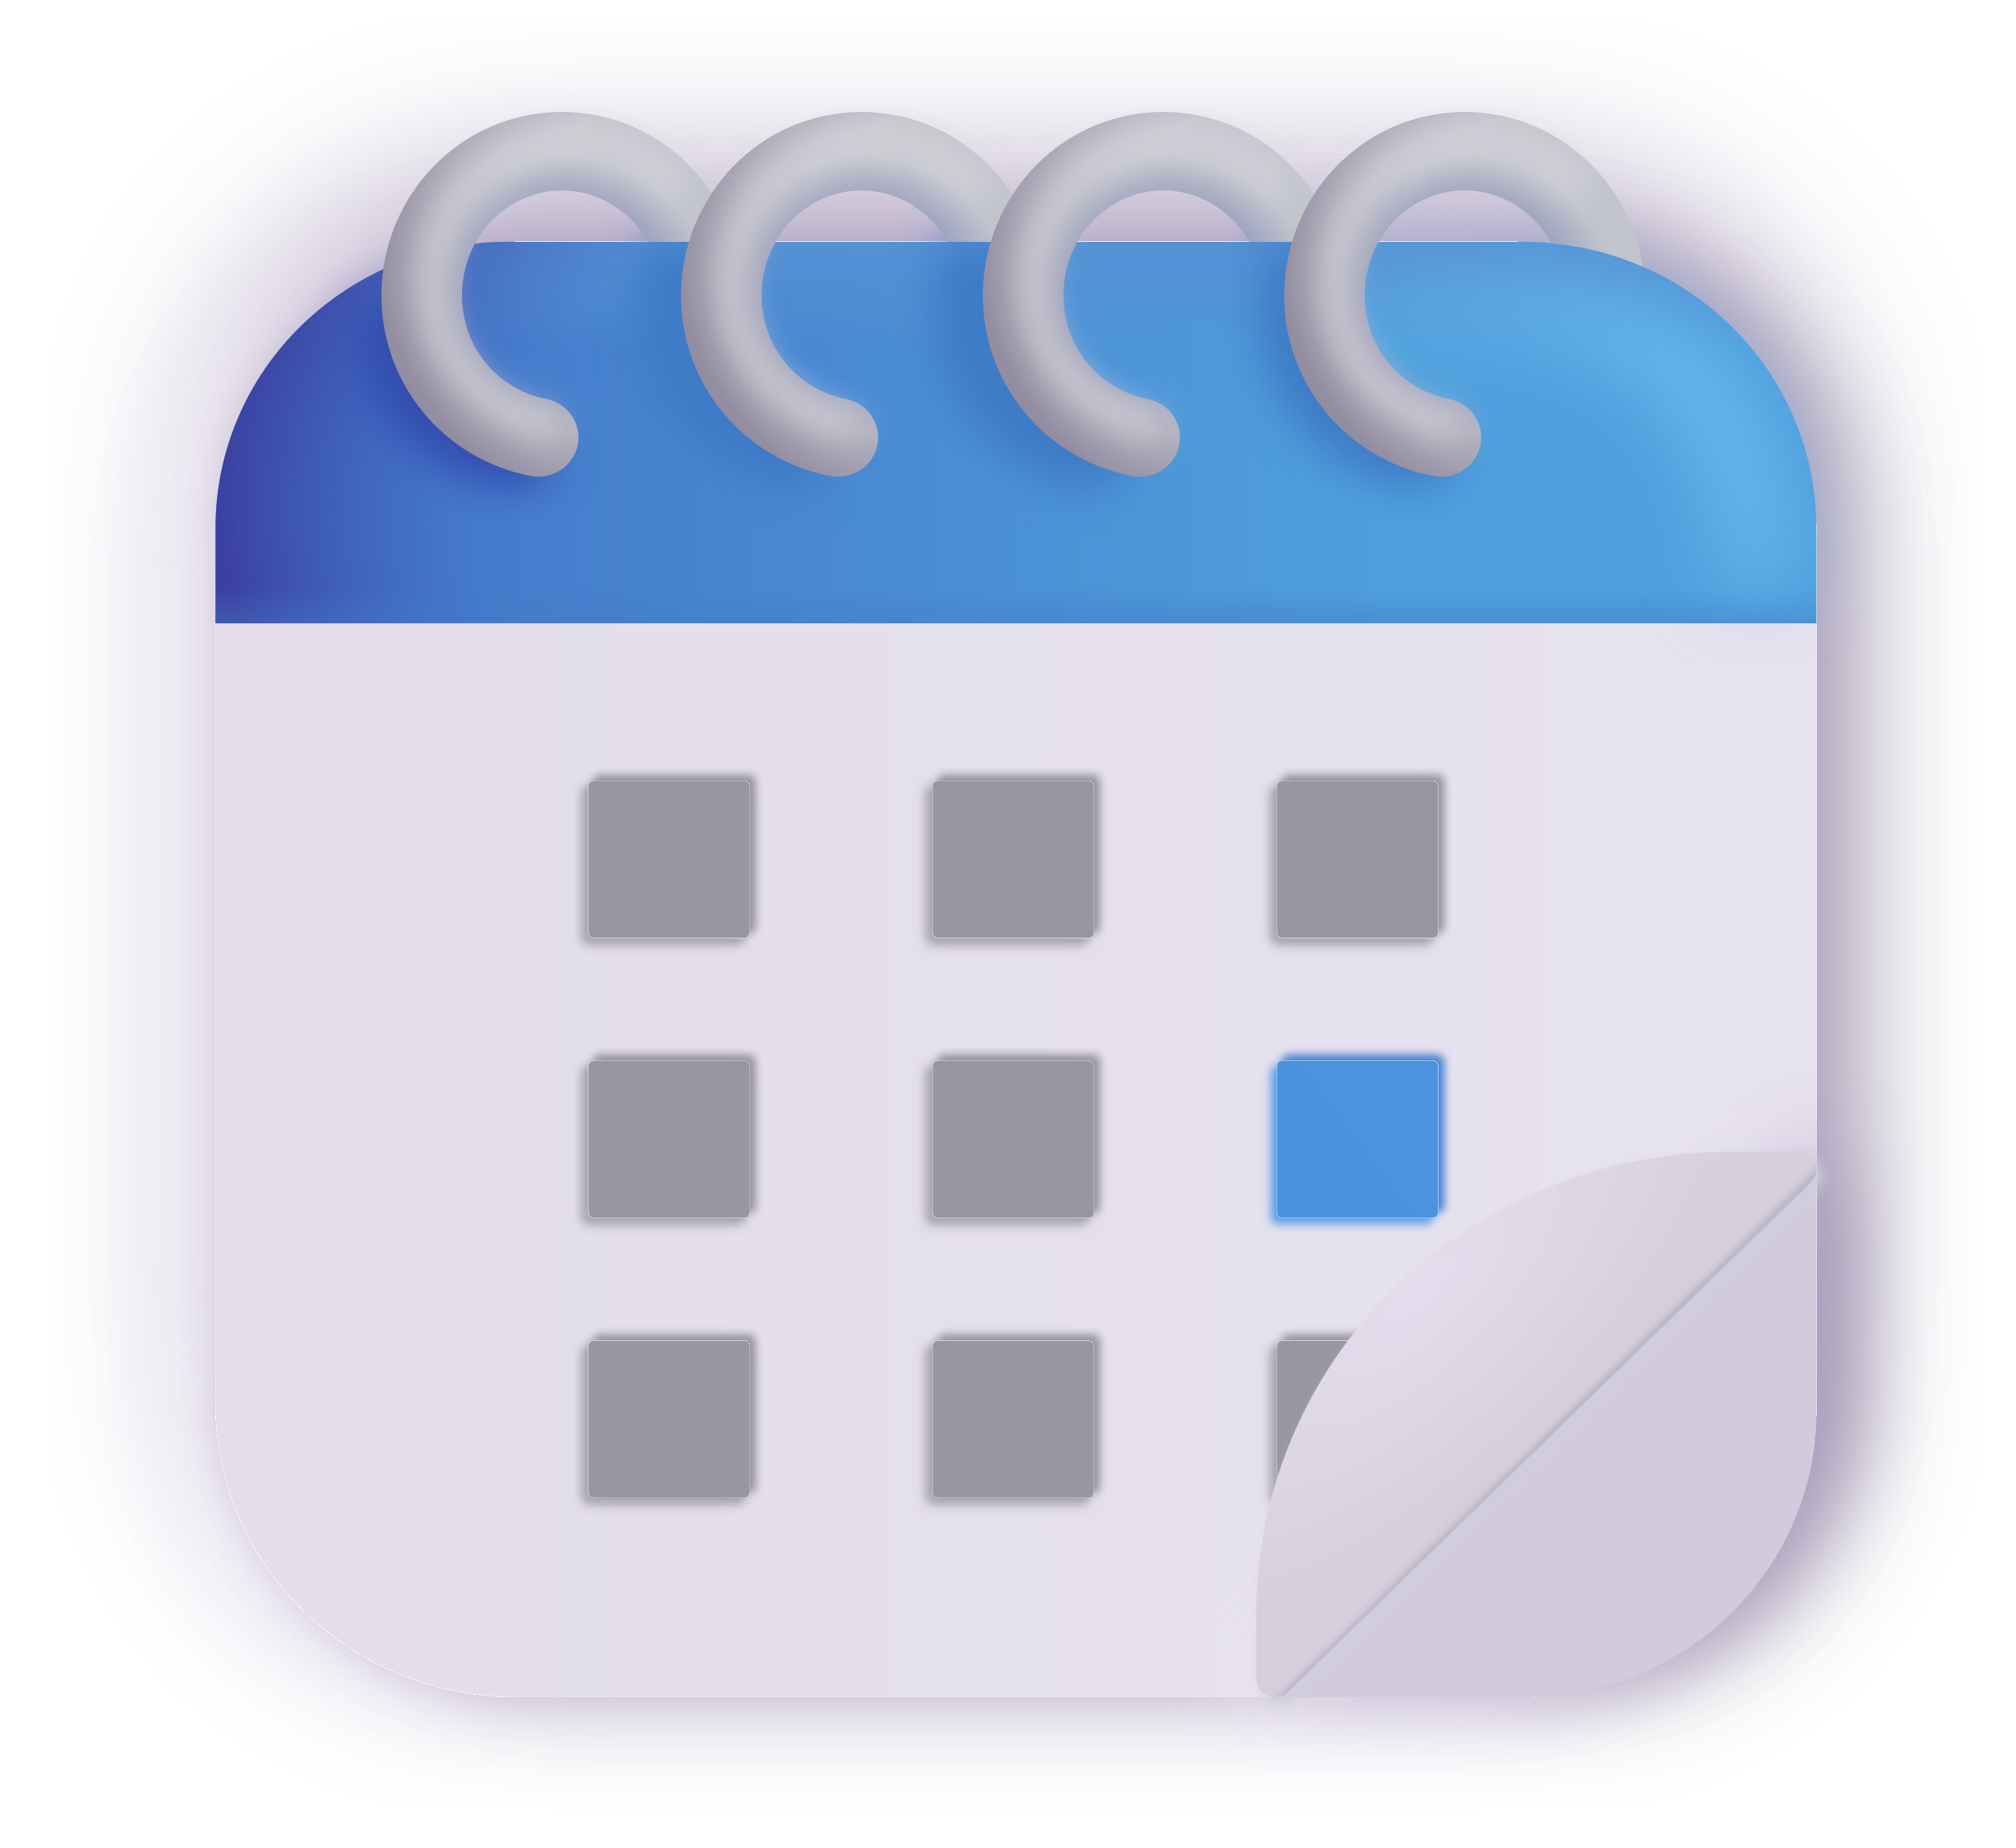
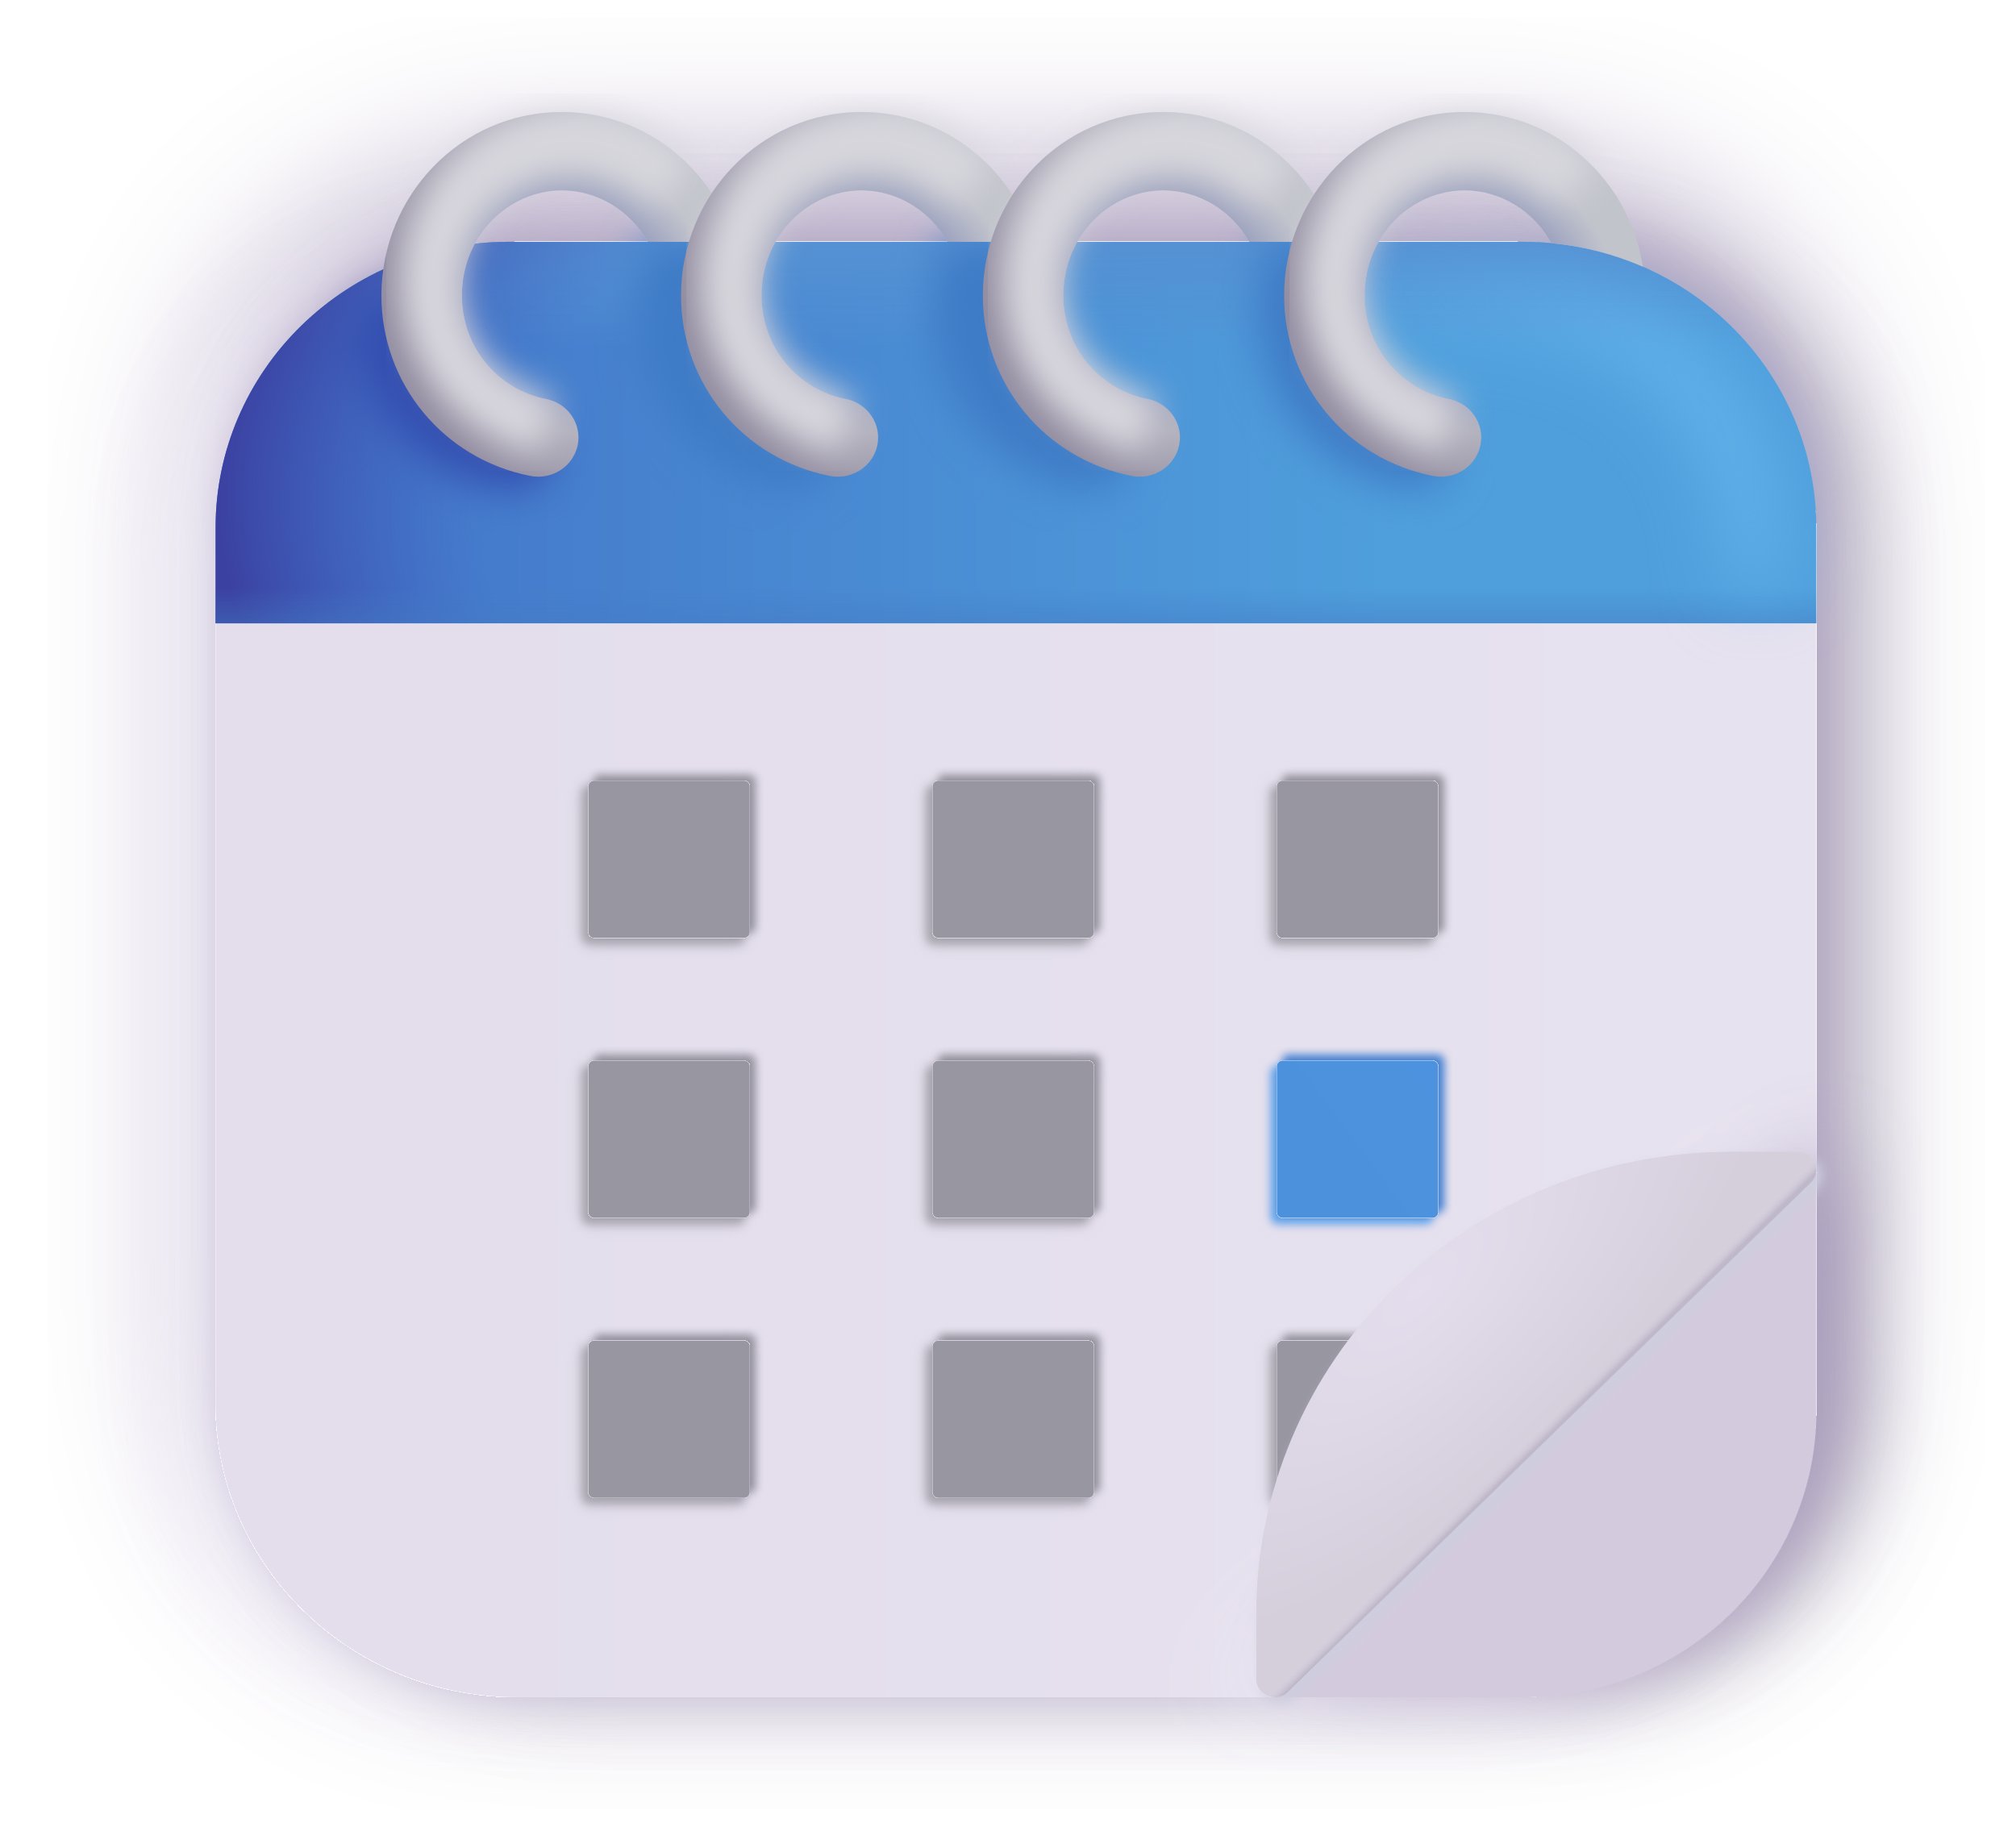
<svg xmlns="http://www.w3.org/2000/svg" width="36" height="33" viewBox="0 0 36 33" fill="none">
  <g filter="url(#filter0_dddd_337_3653)">
    <path d="M27.045 4.319H9.24C6.263 4.319 3.85 6.67 3.85 9.569V25.061C3.85 27.961 6.263 30.311 9.24 30.311H27.045C30.021 30.311 32.434 27.961 32.434 25.061V9.569C32.434 6.67 30.021 4.319 27.045 4.319Z" fill="url(#paint0_linear_337_3653)" />
  </g>
  <path d="M32.434 11.132H3.85V9.419C3.85 8.067 4.402 6.77 5.384 5.813C6.366 4.857 7.697 4.319 9.086 4.319H27.199C28.587 4.319 29.919 4.857 30.901 5.813C31.883 6.77 32.434 8.067 32.434 9.419V11.132Z" fill="url(#paint1_linear_337_3653)" />
  <path d="M32.434 11.132H3.85V9.419C3.85 8.067 4.402 6.77 5.384 5.813C6.366 4.857 7.697 4.319 9.086 4.319H27.199C28.587 4.319 29.919 4.857 30.901 5.813C31.883 6.77 32.434 8.067 32.434 9.419V11.132Z" fill="url(#paint2_linear_337_3653)" />
  <path d="M32.434 11.132H3.85V9.419C3.85 8.067 4.402 6.77 5.384 5.813C6.366 4.857 7.697 4.319 9.086 4.319H27.199C28.587 4.319 29.919 4.857 30.901 5.813C31.883 6.77 32.434 8.067 32.434 9.419V11.132Z" fill="url(#paint3_radial_337_3653)" />
  <path d="M32.434 11.132H3.85V9.419C3.85 8.067 4.402 6.77 5.384 5.813C6.366 4.857 7.697 4.319 9.086 4.319H27.199C28.587 4.319 29.919 4.857 30.901 5.813C31.883 6.77 32.434 8.067 32.434 9.419V11.132Z" fill="url(#paint4_linear_337_3653)" />
  <g filter="url(#filter1_dd_337_3653)">
    <path d="M32.434 20.944V25.212C32.434 26.565 31.882 27.862 30.901 28.819C29.919 29.775 28.587 30.312 27.198 30.312H22.759L32.434 20.944Z" fill="#D3CBDD" />
  </g>
  <g filter="url(#filter2_ddd_337_3653)">
    <path d="M13.285 13.944H10.611C10.554 13.944 10.508 13.989 10.508 14.044V16.649C10.508 16.705 10.554 16.749 10.611 16.749H13.285C13.341 16.749 13.387 16.705 13.387 16.649V14.044C13.387 13.989 13.341 13.944 13.285 13.944Z" fill="#9896A1" />
  </g>
  <g filter="url(#filter3_ddd_337_3653)">
    <path d="M19.431 13.944H16.757C16.701 13.944 16.654 13.989 16.654 14.044V16.649C16.654 16.705 16.701 16.749 16.757 16.749H19.431C19.488 16.749 19.534 16.705 19.534 16.649V14.044C19.534 13.989 19.488 13.944 19.431 13.944Z" fill="#9896A1" />
  </g>
  <g filter="url(#filter4_ddd_337_3653)">
    <path d="M25.578 13.944H22.904C22.848 13.944 22.802 13.989 22.802 14.044V16.649C22.802 16.705 22.848 16.749 22.904 16.749H25.578C25.635 16.749 25.681 16.705 25.681 16.649V14.044C25.681 13.989 25.635 13.944 25.578 13.944Z" fill="#9896A1" />
  </g>
  <g filter="url(#filter5_ddd_337_3653)">
    <path d="M13.285 18.944H10.611C10.554 18.944 10.508 18.989 10.508 19.044V21.649C10.508 21.705 10.554 21.749 10.611 21.749H13.285C13.341 21.749 13.387 21.705 13.387 21.649V19.044C13.387 18.989 13.341 18.944 13.285 18.944Z" fill="#9896A1" />
  </g>
  <g filter="url(#filter6_ddd_337_3653)">
    <path d="M13.285 23.944H10.611C10.554 23.944 10.508 23.989 10.508 24.044V26.649C10.508 26.705 10.554 26.749 10.611 26.749H13.285C13.341 26.749 13.387 26.705 13.387 26.649V24.044C13.387 23.989 13.341 23.944 13.285 23.944Z" fill="#9896A1" />
  </g>
  <g filter="url(#filter7_ddd_337_3653)">
    <path d="M19.431 18.944H16.757C16.701 18.944 16.654 18.989 16.654 19.044V21.649C16.654 21.705 16.701 21.749 16.757 21.749H19.431C19.488 21.749 19.534 21.705 19.534 21.649V19.044C19.534 18.989 19.488 18.944 19.431 18.944Z" fill="#9896A1" />
  </g>
  <g filter="url(#filter8_ddd_337_3653)">
    <path d="M19.431 23.944H16.757C16.701 23.944 16.654 23.989 16.654 24.044V26.649C16.654 26.705 16.701 26.749 16.757 26.749H19.431C19.488 26.749 19.534 26.705 19.534 26.649V24.044C19.534 23.989 19.488 23.944 19.431 23.944Z" fill="#9896A1" />
  </g>
  <g filter="url(#filter9_ddd_337_3653)">
    <path d="M25.578 18.944H22.904C22.848 18.944 22.802 18.989 22.802 19.044V21.649C22.802 21.705 22.848 21.749 22.904 21.749H25.578C25.635 21.749 25.681 21.705 25.681 21.649V19.044C25.681 18.989 25.635 18.944 25.578 18.944Z" fill="url(#paint5_linear_337_3653)" />
  </g>
  <g filter="url(#filter10_ddd_337_3653)">
    <path d="M25.578 23.944H22.904C22.848 23.944 22.802 23.989 22.802 24.044V26.649C22.802 26.705 22.848 26.749 22.904 26.749H25.578C25.635 26.749 25.681 26.705 25.681 26.649V24.044C25.681 23.989 25.635 23.944 25.578 23.944Z" fill="#9896A1" />
  </g>
  <g filter="url(#filter11_d_337_3653)">
    <path d="M32.337 21.121C32.383 21.076 32.415 21.019 32.428 20.956C32.441 20.893 32.434 20.828 32.409 20.769C32.384 20.71 32.342 20.659 32.287 20.624C32.233 20.588 32.168 20.569 32.103 20.569H30.902C28.655 20.569 26.501 21.439 24.913 22.986C23.325 24.533 22.432 26.631 22.432 28.819V29.989C22.432 30.053 22.452 30.116 22.488 30.169C22.525 30.222 22.577 30.264 22.637 30.288C22.698 30.312 22.765 30.319 22.829 30.306C22.894 30.294 22.953 30.263 22.999 30.217L32.337 21.121Z" fill="url(#paint6_radial_337_3653)" />
    <path d="M32.337 21.121C32.383 21.076 32.415 21.019 32.428 20.956C32.441 20.893 32.434 20.828 32.409 20.769C32.384 20.71 32.342 20.659 32.287 20.624C32.233 20.588 32.168 20.569 32.103 20.569H30.902C28.655 20.569 26.501 21.439 24.913 22.986C23.325 24.533 22.432 26.631 22.432 28.819V29.989C22.432 30.053 22.452 30.116 22.488 30.169C22.525 30.222 22.577 30.264 22.637 30.288C22.698 30.312 22.765 30.319 22.829 30.306C22.894 30.294 22.953 30.263 22.999 30.217L32.337 21.121Z" fill="url(#paint7_linear_337_3653)" />
  </g>
  <g filter="url(#filter12_f_337_3653)">
-     <path d="M31.391 10.61C31.391 7.71 30.108 5.36 26.002 5.36H15.576" stroke="url(#paint8_radial_337_3653)" stroke-width="1.5" />
+     <path d="M31.391 10.61C31.391 7.71 30.108 5.36 26.002 5.36H15.576" stroke="url(#paint8_radial_337_3653)" strokeWidth="1.5" />
  </g>
  <g filter="url(#filter13_f_337_3653)">
    <path d="M22.653 4.319C22.507 4.7 22.433 5.103 22.433 5.509C22.433 7.091 23.548 8.429 25.092 8.731C25.279 8.768 25.473 8.73 25.632 8.627C25.791 8.525 25.901 8.364 25.938 8.182C25.976 8 25.937 7.811 25.831 7.657C25.726 7.502 25.561 7.395 25.375 7.358C24.52 7.191 23.871 6.442 23.871 5.508C23.871 5.048 24.024 4.638 24.274 4.319H22.653Z" fill="#3E7BC6" />
  </g>
  <g filter="url(#filter14_f_337_3653)">
    <path d="M16.874 4.319C16.728 4.7 16.654 5.103 16.654 5.509C16.654 7.091 17.769 8.429 19.313 8.731C19.5 8.768 19.694 8.73 19.853 8.627C20.012 8.525 20.122 8.364 20.159 8.182C20.197 8 20.158 7.811 20.053 7.657C19.947 7.502 19.783 7.395 19.596 7.358C18.742 7.191 18.092 6.442 18.092 5.508C18.092 5.048 18.246 4.638 18.495 4.319H16.874Z" fill="#3E7BC6" />
  </g>
  <g filter="url(#filter15_f_337_3653)">
    <path d="M11.576 4.319C11.431 4.7 11.356 5.103 11.356 5.509C11.356 7.091 12.471 8.429 14.015 8.731C14.108 8.749 14.203 8.75 14.296 8.732C14.388 8.714 14.476 8.678 14.555 8.627C14.633 8.577 14.701 8.511 14.754 8.435C14.806 8.358 14.843 8.272 14.861 8.182C14.88 8.092 14.88 7.999 14.861 7.909C14.843 7.819 14.807 7.733 14.755 7.657C14.702 7.58 14.635 7.514 14.556 7.463C14.478 7.412 14.39 7.376 14.298 7.358C13.444 7.191 12.794 6.442 12.794 5.508C12.794 5.048 12.948 4.638 13.197 4.319H11.576Z" fill="#3E7BC6" />
  </g>
  <g filter="url(#filter16_f_337_3653)">
    <path d="M7.558 4.982C7.416 5.352 6.388 5.315 6.388 5.732C6.388 7.314 7.476 8.429 9.019 8.731C9.112 8.749 9.207 8.75 9.3 8.732C9.392 8.714 9.48 8.679 9.559 8.628C9.637 8.577 9.705 8.511 9.758 8.435C9.81 8.359 9.847 8.273 9.865 8.183C9.884 8.093 9.884 8 9.866 7.91C9.848 7.819 9.811 7.734 9.759 7.657C9.707 7.58 9.64 7.515 9.561 7.463C9.483 7.412 9.395 7.376 9.302 7.358C8.448 7.191 7.797 6.442 7.797 5.508C7.797 5.048 7.951 4.638 8.201 4.319L7.558 4.982Z" fill="#324DAF" />
  </g>
  <path d="M8.248 5.277C8.248 4.204 9.085 3.4 10.034 3.4C10.669 3.4 11.254 3.76 11.571 4.32H13.116C12.717 2.994 11.51 2 10.034 2C8.217 2 6.811 3.504 6.811 5.277C6.811 6.86 7.926 8.198 9.47 8.5C9.562 8.518 9.657 8.518 9.75 8.5C9.843 8.483 9.931 8.447 10.009 8.396C10.088 8.345 10.155 8.28 10.208 8.203C10.26 8.127 10.297 8.041 10.316 7.951C10.334 7.861 10.334 7.768 10.316 7.678C10.298 7.588 10.261 7.502 10.209 7.425C10.157 7.349 10.089 7.283 10.011 7.232C9.932 7.181 9.844 7.145 9.752 7.127C8.898 6.96 8.248 6.211 8.248 5.277Z" fill="url(#paint9_radial_337_3653)" />
  <path d="M8.248 5.277C8.248 4.204 9.085 3.4 10.034 3.4C10.669 3.4 11.254 3.76 11.571 4.32H13.116C12.717 2.994 11.51 2 10.034 2C8.217 2 6.811 3.504 6.811 5.277C6.811 6.86 7.926 8.198 9.47 8.5C9.562 8.518 9.657 8.518 9.75 8.5C9.843 8.483 9.931 8.447 10.009 8.396C10.088 8.345 10.155 8.28 10.208 8.203C10.26 8.127 10.297 8.041 10.316 7.951C10.334 7.861 10.334 7.768 10.316 7.678C10.298 7.588 10.261 7.502 10.209 7.425C10.157 7.349 10.089 7.283 10.011 7.232C9.932 7.181 9.844 7.145 9.752 7.127C8.898 6.96 8.248 6.211 8.248 5.277Z" fill="url(#paint10_radial_337_3653)" />
  <g filter="url(#filter17_f_337_3653)">
-     <path d="M9.788 7.595C8.589 7.359 7.706 6.317 7.706 5.059C7.706 3.635 8.827 2.482 10.211 2.482C10.94 2.482 11.595 2.802 12.053 3.313" stroke="#D8D7DE" stroke-width="0.4" stroke-linecap="round" />
+     <path d="M9.788 7.595C8.589 7.359 7.706 6.317 7.706 5.059C7.706 3.635 8.827 2.482 10.211 2.482C10.94 2.482 11.595 2.802 12.053 3.313" stroke="#D8D7DE" strokeWidth="0.4" strokeLinecap="round" />
  </g>
  <path d="M13.599 5.277C13.599 4.204 14.435 3.4 15.385 3.4C16.02 3.4 16.604 3.76 16.922 4.32H18.467C18.067 2.994 16.862 2 15.385 2C13.568 2 12.161 3.504 12.161 5.277C12.161 6.86 13.276 8.198 14.82 8.5C14.913 8.518 15.008 8.518 15.101 8.501C15.193 8.483 15.281 8.447 15.36 8.397C15.439 8.346 15.506 8.28 15.559 8.204C15.611 8.127 15.648 8.042 15.667 7.952C15.685 7.861 15.685 7.769 15.667 7.678C15.649 7.588 15.613 7.502 15.56 7.426C15.508 7.349 15.441 7.283 15.362 7.232C15.284 7.181 15.196 7.145 15.104 7.127C14.249 6.96 13.599 6.211 13.599 5.277Z" fill="url(#paint11_radial_337_3653)" />
  <path d="M13.599 5.277C13.599 4.204 14.435 3.4 15.385 3.4C16.02 3.4 16.604 3.76 16.922 4.32H18.467C18.067 2.994 16.862 2 15.385 2C13.568 2 12.161 3.504 12.161 5.277C12.161 6.86 13.276 8.198 14.82 8.5C14.913 8.518 15.008 8.518 15.101 8.501C15.193 8.483 15.281 8.447 15.36 8.397C15.439 8.346 15.506 8.28 15.559 8.204C15.611 8.127 15.648 8.042 15.667 7.952C15.685 7.861 15.685 7.769 15.667 7.678C15.649 7.588 15.613 7.502 15.56 7.426C15.508 7.349 15.441 7.283 15.362 7.232C15.284 7.181 15.196 7.145 15.104 7.127C14.249 6.96 13.599 6.211 13.599 5.277Z" fill="url(#paint12_radial_337_3653)" />
  <path d="M18.988 5.277C18.988 4.204 19.825 3.4 20.774 3.4C21.41 3.4 21.994 3.76 22.311 4.32H23.856C23.457 2.994 22.251 2 20.774 2C18.957 2 17.551 3.504 17.551 5.277C17.551 6.86 18.666 8.198 20.21 8.5C20.302 8.518 20.398 8.518 20.49 8.501C20.583 8.483 20.671 8.447 20.749 8.397C20.828 8.346 20.895 8.28 20.948 8.204C21.001 8.127 21.037 8.042 21.056 7.952C21.075 7.861 21.075 7.769 21.057 7.678C21.038 7.588 21.002 7.502 20.95 7.426C20.898 7.349 20.83 7.283 20.752 7.232C20.674 7.181 20.585 7.145 20.493 7.127C19.639 6.96 18.988 6.211 18.988 5.277Z" fill="url(#paint13_radial_337_3653)" />
  <path d="M18.988 5.277C18.988 4.204 19.825 3.4 20.774 3.4C21.41 3.4 21.994 3.76 22.311 4.32H23.856C23.457 2.994 22.251 2 20.774 2C18.957 2 17.551 3.504 17.551 5.277C17.551 6.86 18.666 8.198 20.21 8.5C20.302 8.518 20.398 8.518 20.49 8.501C20.583 8.483 20.671 8.447 20.749 8.397C20.828 8.346 20.895 8.28 20.948 8.204C21.001 8.127 21.037 8.042 21.056 7.952C21.075 7.861 21.075 7.769 21.057 7.678C21.038 7.588 21.002 7.502 20.95 7.426C20.898 7.349 20.83 7.283 20.752 7.232C20.674 7.181 20.585 7.145 20.493 7.127C19.639 6.96 18.988 6.211 18.988 5.277Z" fill="url(#paint14_radial_337_3653)" />
  <g filter="url(#filter18_f_337_3653)">
-     <path d="M15.138 7.595C13.939 7.36 13.056 6.317 13.056 5.059C13.056 3.635 14.177 2.482 15.561 2.482C16.29 2.482 16.946 2.802 17.404 3.313" stroke="#D8D7DE" stroke-width="0.4" stroke-linecap="round" />
+     <path d="M15.138 7.595C13.939 7.36 13.056 6.317 13.056 5.059C13.056 3.635 14.177 2.482 15.561 2.482C16.29 2.482 16.946 2.802 17.404 3.313" stroke="#D8D7DE" strokeWidth="0.4" strokeLinecap="round" />
  </g>
  <g filter="url(#filter19_f_337_3653)">
-     <path d="M20.528 7.595C19.329 7.36 18.446 6.317 18.446 5.059C18.446 3.635 19.567 2.482 20.951 2.482C21.68 2.482 22.336 2.802 22.794 3.313" stroke="#D8D7DE" stroke-width="0.4" stroke-linecap="round" />
+     <path d="M20.528 7.595C19.329 7.36 18.446 6.317 18.446 5.059C18.446 3.635 19.567 2.482 20.951 2.482C21.68 2.482 22.336 2.802 22.794 3.313" stroke="#D8D7DE" strokeWidth="0.4" strokeLinecap="round" />
  </g>
  <path d="M24.368 5.277C24.368 4.204 25.205 3.4 26.154 3.4C26.798 3.4 27.39 3.77 27.704 4.343C28.268 4.396 28.82 4.537 29.337 4.763C29.096 3.223 27.792 2 26.154 2C24.337 2 22.931 3.504 22.931 5.277C22.931 6.86 24.046 8.198 25.59 8.5C25.777 8.537 25.971 8.499 26.13 8.397C26.288 8.294 26.399 8.134 26.436 7.952C26.474 7.769 26.436 7.58 26.33 7.426C26.224 7.271 26.06 7.164 25.873 7.127C25.019 6.96 24.368 6.211 24.368 5.277Z" fill="url(#paint15_radial_337_3653)" />
  <path d="M24.368 5.277C24.368 4.204 25.205 3.4 26.154 3.4C26.798 3.4 27.39 3.77 27.704 4.343C28.268 4.396 28.82 4.537 29.337 4.763C29.096 3.223 27.792 2 26.154 2C24.337 2 22.931 3.504 22.931 5.277C22.931 6.86 24.046 8.198 25.59 8.5C25.777 8.537 25.971 8.499 26.13 8.397C26.288 8.294 26.399 8.134 26.436 7.952C26.474 7.769 26.436 7.58 26.33 7.426C26.224 7.271 26.06 7.164 25.873 7.127C25.019 6.96 24.368 6.211 24.368 5.277Z" fill="url(#paint16_radial_337_3653)" />
  <g filter="url(#filter20_f_337_3653)">
-     <path d="M25.908 7.595C24.709 7.36 23.826 6.317 23.826 5.059C23.826 3.635 24.947 2.482 26.331 2.482C27.06 2.482 27.716 2.802 28.173 3.313" stroke="#D8D7DE" stroke-width="0.4" stroke-linecap="round" />
+     <path d="M25.908 7.595C24.709 7.36 23.826 6.317 23.826 5.059C23.826 3.635 24.947 2.482 26.331 2.482C27.06 2.482 27.716 2.802 28.173 3.313" stroke="#D8D7DE" strokeWidth="0.4" strokeLinecap="round" />
  </g>
  <defs>
    <filter id="filter0_dddd_337_3653" x="0.85" y="0.319" width="34.584" height="31.992" filterUnits="userSpaceOnUse" color-interpolation-filters="sRGB">
      <feFlood flood-opacity="0" result="BackgroundImageFix" />
      <feColorMatrix in="SourceAlpha" type="matrix" values="0 0 0 0 0 0 0 0 0 0 0 0 0 0 0 0 0 0 127 0" result="hardAlpha" />
      <feOffset dy="-1" />
      <feGaussianBlur stdDeviation="1.5" />
      <feComposite in2="hardAlpha" operator="out" />
      <feColorMatrix type="matrix" values="0 0 0 0 0.675 0 0 0 0 0.62 0 0 0 0 0.749 0 0 0 1 0" />
      <feBlend mode="normal" in2="BackgroundImageFix" result="effect1_dropShadow_337_3653" />
      <feColorMatrix in="SourceAlpha" type="matrix" values="0 0 0 0 0 0 0 0 0 0 0 0 0 0 0 0 0 0 127 0" result="hardAlpha" />
      <feOffset dx="1" />
      <feGaussianBlur stdDeviation="0.75" />
      <feComposite in2="hardAlpha" operator="out" />
      <feColorMatrix type="matrix" values="0 0 0 0 0.8 0 0 0 0 0.788 0 0 0 0 0.82 0 0 0 1 0" />
      <feBlend mode="normal" in2="effect1_dropShadow_337_3653" result="effect2_dropShadow_337_3653" />
      <feColorMatrix in="SourceAlpha" type="matrix" values="0 0 0 0 0 0 0 0 0 0 0 0 0 0 0 0 0 0 127 0" result="hardAlpha" />
      <feOffset dx="-1" />
      <feGaussianBlur stdDeviation="0.75" />
      <feComposite in2="hardAlpha" operator="out" />
      <feColorMatrix type="matrix" values="0 0 0 0 0.957 0 0 0 0 0.945 0 0 0 0 0.976 0 0 0 1 0" />
      <feBlend mode="normal" in2="effect2_dropShadow_337_3653" result="effect3_dropShadow_337_3653" />
      <feColorMatrix in="SourceAlpha" type="matrix" values="0 0 0 0 0 0 0 0 0 0 0 0 0 0 0 0 0 0 127 0" result="hardAlpha" />
      <feOffset dx="0.25" dy="-0.25" />
      <feGaussianBlur stdDeviation="0.5" />
      <feComposite in2="hardAlpha" operator="out" />
      <feColorMatrix type="matrix" values="0 0 0 0 0.671 0 0 0 0 0.62 0 0 0 0 0.745 0 0 0 1 0" />
      <feBlend mode="normal" in2="effect3_dropShadow_337_3653" result="effect4_dropShadow_337_3653" />
      <feBlend mode="normal" in="SourceGraphic" in2="effect4_dropShadow_337_3653" result="shape" />
    </filter>
    <filter id="filter1_dd_337_3653" x="20.259" y="18.844" width="14.075" height="12.968" filterUnits="userSpaceOnUse" color-interpolation-filters="sRGB">
      <feFlood flood-opacity="0" result="BackgroundImageFix" />
      <feColorMatrix in="SourceAlpha" type="matrix" values="0 0 0 0 0 0 0 0 0 0 0 0 0 0 0 0 0 0 127 0" result="hardAlpha" />
      <feOffset dx="-1" />
      <feGaussianBlur stdDeviation="0.75" />
      <feComposite in2="hardAlpha" operator="out" />
      <feColorMatrix type="matrix" values="0 0 0 0 0.937 0 0 0 0 0.918 0 0 0 0 0.965 0 0 0 1 0" />
      <feBlend mode="normal" in2="BackgroundImageFix" result="effect1_dropShadow_337_3653" />
      <feColorMatrix in="SourceAlpha" type="matrix" values="0 0 0 0 0 0 0 0 0 0 0 0 0 0 0 0 0 0 127 0" result="hardAlpha" />
      <feOffset dx="0.4" dy="-0.6" />
      <feGaussianBlur stdDeviation="0.75" />
      <feComposite in2="hardAlpha" operator="out" />
      <feColorMatrix type="matrix" values="0 0 0 0 0.659 0 0 0 0 0.608 0 0 0 0 0.729 0 0 0 1 0" />
      <feBlend mode="normal" in2="effect1_dropShadow_337_3653" result="effect2_dropShadow_337_3653" />
      <feBlend mode="normal" in="SourceGraphic" in2="effect2_dropShadow_337_3653" result="shape" />
    </filter>
    <filter id="filter2_ddd_337_3653" x="10.108" y="13.694" width="3.53" height="3.455" filterUnits="userSpaceOnUse" color-interpolation-filters="sRGB">
      <feFlood flood-opacity="0" result="BackgroundImageFix" />
      <feColorMatrix in="SourceAlpha" type="matrix" values="0 0 0 0 0 0 0 0 0 0 0 0 0 0 0 0 0 0 127 0" result="hardAlpha" />
      <feOffset dx="-0.1" dy="0.1" />
      <feGaussianBlur stdDeviation="0.15" />
      <feComposite in2="hardAlpha" operator="out" />
      <feColorMatrix type="matrix" values="0 0 0 0 0.773 0 0 0 0 0.753 0 0 0 0 0.804 0 0 0 1 0" />
      <feBlend mode="normal" in2="BackgroundImageFix" result="effect1_dropShadow_337_3653" />
      <feColorMatrix in="SourceAlpha" type="matrix" values="0 0 0 0 0 0 0 0 0 0 0 0 0 0 0 0 0 0 127 0" result="hardAlpha" />
      <feOffset dx="-0.1" dy="0.1" />
      <feGaussianBlur stdDeviation="0.075" />
      <feComposite in2="hardAlpha" operator="out" />
      <feColorMatrix type="matrix" values="0 0 0 0 0.655 0 0 0 0 0.647 0 0 0 0 0.682 0 0 0 1 0" />
      <feBlend mode="normal" in2="effect1_dropShadow_337_3653" result="effect2_dropShadow_337_3653" />
      <feColorMatrix in="SourceAlpha" type="matrix" values="0 0 0 0 0 0 0 0 0 0 0 0 0 0 0 0 0 0 127 0" result="hardAlpha" />
      <feOffset dx="0.1" dy="-0.1" />
      <feGaussianBlur stdDeviation="0.075" />
      <feComposite in2="hardAlpha" operator="out" />
      <feColorMatrix type="matrix" values="0 0 0 0 0.573 0 0 0 0 0.565 0 0 0 0 0.608 0 0 0 1 0" />
      <feBlend mode="normal" in2="effect2_dropShadow_337_3653" result="effect3_dropShadow_337_3653" />
      <feBlend mode="normal" in="SourceGraphic" in2="effect3_dropShadow_337_3653" result="shape" />
    </filter>
    <filter id="filter3_ddd_337_3653" x="16.255" y="13.694" width="3.53" height="3.455" filterUnits="userSpaceOnUse" color-interpolation-filters="sRGB">
      <feFlood flood-opacity="0" result="BackgroundImageFix" />
      <feColorMatrix in="SourceAlpha" type="matrix" values="0 0 0 0 0 0 0 0 0 0 0 0 0 0 0 0 0 0 127 0" result="hardAlpha" />
      <feOffset dx="-0.1" dy="0.1" />
      <feGaussianBlur stdDeviation="0.15" />
      <feComposite in2="hardAlpha" operator="out" />
      <feColorMatrix type="matrix" values="0 0 0 0 0.773 0 0 0 0 0.753 0 0 0 0 0.804 0 0 0 1 0" />
      <feBlend mode="normal" in2="BackgroundImageFix" result="effect1_dropShadow_337_3653" />
      <feColorMatrix in="SourceAlpha" type="matrix" values="0 0 0 0 0 0 0 0 0 0 0 0 0 0 0 0 0 0 127 0" result="hardAlpha" />
      <feOffset dx="-0.1" dy="0.1" />
      <feGaussianBlur stdDeviation="0.075" />
      <feComposite in2="hardAlpha" operator="out" />
      <feColorMatrix type="matrix" values="0 0 0 0 0.655 0 0 0 0 0.647 0 0 0 0 0.682 0 0 0 1 0" />
      <feBlend mode="normal" in2="effect1_dropShadow_337_3653" result="effect2_dropShadow_337_3653" />
      <feColorMatrix in="SourceAlpha" type="matrix" values="0 0 0 0 0 0 0 0 0 0 0 0 0 0 0 0 0 0 127 0" result="hardAlpha" />
      <feOffset dx="0.1" dy="-0.1" />
      <feGaussianBlur stdDeviation="0.075" />
      <feComposite in2="hardAlpha" operator="out" />
      <feColorMatrix type="matrix" values="0 0 0 0 0.573 0 0 0 0 0.565 0 0 0 0 0.608 0 0 0 1 0" />
      <feBlend mode="normal" in2="effect2_dropShadow_337_3653" result="effect3_dropShadow_337_3653" />
      <feBlend mode="normal" in="SourceGraphic" in2="effect3_dropShadow_337_3653" result="shape" />
    </filter>
    <filter id="filter4_ddd_337_3653" x="22.401" y="13.694" width="3.53" height="3.455" filterUnits="userSpaceOnUse" color-interpolation-filters="sRGB">
      <feFlood flood-opacity="0" result="BackgroundImageFix" />
      <feColorMatrix in="SourceAlpha" type="matrix" values="0 0 0 0 0 0 0 0 0 0 0 0 0 0 0 0 0 0 127 0" result="hardAlpha" />
      <feOffset dx="-0.1" dy="0.1" />
      <feGaussianBlur stdDeviation="0.15" />
      <feComposite in2="hardAlpha" operator="out" />
      <feColorMatrix type="matrix" values="0 0 0 0 0.773 0 0 0 0 0.753 0 0 0 0 0.804 0 0 0 1 0" />
      <feBlend mode="normal" in2="BackgroundImageFix" result="effect1_dropShadow_337_3653" />
      <feColorMatrix in="SourceAlpha" type="matrix" values="0 0 0 0 0 0 0 0 0 0 0 0 0 0 0 0 0 0 127 0" result="hardAlpha" />
      <feOffset dx="-0.1" dy="0.1" />
      <feGaussianBlur stdDeviation="0.075" />
      <feComposite in2="hardAlpha" operator="out" />
      <feColorMatrix type="matrix" values="0 0 0 0 0.655 0 0 0 0 0.647 0 0 0 0 0.682 0 0 0 1 0" />
      <feBlend mode="normal" in2="effect1_dropShadow_337_3653" result="effect2_dropShadow_337_3653" />
      <feColorMatrix in="SourceAlpha" type="matrix" values="0 0 0 0 0 0 0 0 0 0 0 0 0 0 0 0 0 0 127 0" result="hardAlpha" />
      <feOffset dx="0.1" dy="-0.1" />
      <feGaussianBlur stdDeviation="0.075" />
      <feComposite in2="hardAlpha" operator="out" />
      <feColorMatrix type="matrix" values="0 0 0 0 0.573 0 0 0 0 0.565 0 0 0 0 0.608 0 0 0 1 0" />
      <feBlend mode="normal" in2="effect2_dropShadow_337_3653" result="effect3_dropShadow_337_3653" />
      <feBlend mode="normal" in="SourceGraphic" in2="effect3_dropShadow_337_3653" result="shape" />
    </filter>
    <filter id="filter5_ddd_337_3653" x="10.108" y="18.694" width="3.53" height="3.455" filterUnits="userSpaceOnUse" color-interpolation-filters="sRGB">
      <feFlood flood-opacity="0" result="BackgroundImageFix" />
      <feColorMatrix in="SourceAlpha" type="matrix" values="0 0 0 0 0 0 0 0 0 0 0 0 0 0 0 0 0 0 127 0" result="hardAlpha" />
      <feOffset dx="-0.1" dy="0.1" />
      <feGaussianBlur stdDeviation="0.15" />
      <feComposite in2="hardAlpha" operator="out" />
      <feColorMatrix type="matrix" values="0 0 0 0 0.773 0 0 0 0 0.753 0 0 0 0 0.804 0 0 0 1 0" />
      <feBlend mode="normal" in2="BackgroundImageFix" result="effect1_dropShadow_337_3653" />
      <feColorMatrix in="SourceAlpha" type="matrix" values="0 0 0 0 0 0 0 0 0 0 0 0 0 0 0 0 0 0 127 0" result="hardAlpha" />
      <feOffset dx="-0.1" dy="0.1" />
      <feGaussianBlur stdDeviation="0.075" />
      <feComposite in2="hardAlpha" operator="out" />
      <feColorMatrix type="matrix" values="0 0 0 0 0.655 0 0 0 0 0.647 0 0 0 0 0.682 0 0 0 1 0" />
      <feBlend mode="normal" in2="effect1_dropShadow_337_3653" result="effect2_dropShadow_337_3653" />
      <feColorMatrix in="SourceAlpha" type="matrix" values="0 0 0 0 0 0 0 0 0 0 0 0 0 0 0 0 0 0 127 0" result="hardAlpha" />
      <feOffset dx="0.1" dy="-0.1" />
      <feGaussianBlur stdDeviation="0.075" />
      <feComposite in2="hardAlpha" operator="out" />
      <feColorMatrix type="matrix" values="0 0 0 0 0.573 0 0 0 0 0.565 0 0 0 0 0.608 0 0 0 1 0" />
      <feBlend mode="normal" in2="effect2_dropShadow_337_3653" result="effect3_dropShadow_337_3653" />
      <feBlend mode="normal" in="SourceGraphic" in2="effect3_dropShadow_337_3653" result="shape" />
    </filter>
    <filter id="filter6_ddd_337_3653" x="10.108" y="23.694" width="3.53" height="3.455" filterUnits="userSpaceOnUse" color-interpolation-filters="sRGB">
      <feFlood flood-opacity="0" result="BackgroundImageFix" />
      <feColorMatrix in="SourceAlpha" type="matrix" values="0 0 0 0 0 0 0 0 0 0 0 0 0 0 0 0 0 0 127 0" result="hardAlpha" />
      <feOffset dx="-0.1" dy="0.1" />
      <feGaussianBlur stdDeviation="0.15" />
      <feComposite in2="hardAlpha" operator="out" />
      <feColorMatrix type="matrix" values="0 0 0 0 0.773 0 0 0 0 0.753 0 0 0 0 0.804 0 0 0 1 0" />
      <feBlend mode="normal" in2="BackgroundImageFix" result="effect1_dropShadow_337_3653" />
      <feColorMatrix in="SourceAlpha" type="matrix" values="0 0 0 0 0 0 0 0 0 0 0 0 0 0 0 0 0 0 127 0" result="hardAlpha" />
      <feOffset dx="-0.1" dy="0.1" />
      <feGaussianBlur stdDeviation="0.075" />
      <feComposite in2="hardAlpha" operator="out" />
      <feColorMatrix type="matrix" values="0 0 0 0 0.655 0 0 0 0 0.647 0 0 0 0 0.682 0 0 0 1 0" />
      <feBlend mode="normal" in2="effect1_dropShadow_337_3653" result="effect2_dropShadow_337_3653" />
      <feColorMatrix in="SourceAlpha" type="matrix" values="0 0 0 0 0 0 0 0 0 0 0 0 0 0 0 0 0 0 127 0" result="hardAlpha" />
      <feOffset dx="0.1" dy="-0.1" />
      <feGaussianBlur stdDeviation="0.075" />
      <feComposite in2="hardAlpha" operator="out" />
      <feColorMatrix type="matrix" values="0 0 0 0 0.573 0 0 0 0 0.565 0 0 0 0 0.608 0 0 0 1 0" />
      <feBlend mode="normal" in2="effect2_dropShadow_337_3653" result="effect3_dropShadow_337_3653" />
      <feBlend mode="normal" in="SourceGraphic" in2="effect3_dropShadow_337_3653" result="shape" />
    </filter>
    <filter id="filter7_ddd_337_3653" x="16.255" y="18.694" width="3.53" height="3.455" filterUnits="userSpaceOnUse" color-interpolation-filters="sRGB">
      <feFlood flood-opacity="0" result="BackgroundImageFix" />
      <feColorMatrix in="SourceAlpha" type="matrix" values="0 0 0 0 0 0 0 0 0 0 0 0 0 0 0 0 0 0 127 0" result="hardAlpha" />
      <feOffset dx="-0.1" dy="0.1" />
      <feGaussianBlur stdDeviation="0.15" />
      <feComposite in2="hardAlpha" operator="out" />
      <feColorMatrix type="matrix" values="0 0 0 0 0.773 0 0 0 0 0.753 0 0 0 0 0.804 0 0 0 1 0" />
      <feBlend mode="normal" in2="BackgroundImageFix" result="effect1_dropShadow_337_3653" />
      <feColorMatrix in="SourceAlpha" type="matrix" values="0 0 0 0 0 0 0 0 0 0 0 0 0 0 0 0 0 0 127 0" result="hardAlpha" />
      <feOffset dx="-0.1" dy="0.1" />
      <feGaussianBlur stdDeviation="0.075" />
      <feComposite in2="hardAlpha" operator="out" />
      <feColorMatrix type="matrix" values="0 0 0 0 0.655 0 0 0 0 0.647 0 0 0 0 0.682 0 0 0 1 0" />
      <feBlend mode="normal" in2="effect1_dropShadow_337_3653" result="effect2_dropShadow_337_3653" />
      <feColorMatrix in="SourceAlpha" type="matrix" values="0 0 0 0 0 0 0 0 0 0 0 0 0 0 0 0 0 0 127 0" result="hardAlpha" />
      <feOffset dx="0.1" dy="-0.1" />
      <feGaussianBlur stdDeviation="0.075" />
      <feComposite in2="hardAlpha" operator="out" />
      <feColorMatrix type="matrix" values="0 0 0 0 0.573 0 0 0 0 0.565 0 0 0 0 0.608 0 0 0 1 0" />
      <feBlend mode="normal" in2="effect2_dropShadow_337_3653" result="effect3_dropShadow_337_3653" />
      <feBlend mode="normal" in="SourceGraphic" in2="effect3_dropShadow_337_3653" result="shape" />
    </filter>
    <filter id="filter8_ddd_337_3653" x="16.255" y="23.694" width="3.53" height="3.455" filterUnits="userSpaceOnUse" color-interpolation-filters="sRGB">
      <feFlood flood-opacity="0" result="BackgroundImageFix" />
      <feColorMatrix in="SourceAlpha" type="matrix" values="0 0 0 0 0 0 0 0 0 0 0 0 0 0 0 0 0 0 127 0" result="hardAlpha" />
      <feOffset dx="-0.1" dy="0.1" />
      <feGaussianBlur stdDeviation="0.15" />
      <feComposite in2="hardAlpha" operator="out" />
      <feColorMatrix type="matrix" values="0 0 0 0 0.773 0 0 0 0 0.753 0 0 0 0 0.804 0 0 0 1 0" />
      <feBlend mode="normal" in2="BackgroundImageFix" result="effect1_dropShadow_337_3653" />
      <feColorMatrix in="SourceAlpha" type="matrix" values="0 0 0 0 0 0 0 0 0 0 0 0 0 0 0 0 0 0 127 0" result="hardAlpha" />
      <feOffset dx="-0.1" dy="0.1" />
      <feGaussianBlur stdDeviation="0.075" />
      <feComposite in2="hardAlpha" operator="out" />
      <feColorMatrix type="matrix" values="0 0 0 0 0.655 0 0 0 0 0.647 0 0 0 0 0.682 0 0 0 1 0" />
      <feBlend mode="normal" in2="effect1_dropShadow_337_3653" result="effect2_dropShadow_337_3653" />
      <feColorMatrix in="SourceAlpha" type="matrix" values="0 0 0 0 0 0 0 0 0 0 0 0 0 0 0 0 0 0 127 0" result="hardAlpha" />
      <feOffset dx="0.1" dy="-0.1" />
      <feGaussianBlur stdDeviation="0.075" />
      <feComposite in2="hardAlpha" operator="out" />
      <feColorMatrix type="matrix" values="0 0 0 0 0.573 0 0 0 0 0.565 0 0 0 0 0.608 0 0 0 1 0" />
      <feBlend mode="normal" in2="effect2_dropShadow_337_3653" result="effect3_dropShadow_337_3653" />
      <feBlend mode="normal" in="SourceGraphic" in2="effect3_dropShadow_337_3653" result="shape" />
    </filter>
    <filter id="filter9_ddd_337_3653" x="22.401" y="18.694" width="3.53" height="3.455" filterUnits="userSpaceOnUse" color-interpolation-filters="sRGB">
      <feFlood flood-opacity="0" result="BackgroundImageFix" />
      <feColorMatrix in="SourceAlpha" type="matrix" values="0 0 0 0 0 0 0 0 0 0 0 0 0 0 0 0 0 0 127 0" result="hardAlpha" />
      <feOffset dx="-0.1" dy="0.1" />
      <feGaussianBlur stdDeviation="0.15" />
      <feComposite in2="hardAlpha" operator="out" />
      <feColorMatrix type="matrix" values="0 0 0 0 0.859 0 0 0 0 0.835 0 0 0 0 0.918 0 0 0 1 0" />
      <feBlend mode="normal" in2="BackgroundImageFix" result="effect1_dropShadow_337_3653" />
      <feColorMatrix in="SourceAlpha" type="matrix" values="0 0 0 0 0 0 0 0 0 0 0 0 0 0 0 0 0 0 127 0" result="hardAlpha" />
      <feOffset dx="-0.1" dy="0.1" />
      <feGaussianBlur stdDeviation="0.075" />
      <feComposite in2="hardAlpha" operator="out" />
      <feColorMatrix type="matrix" values="0 0 0 0 0.349 0 0 0 0 0.631 0 0 0 0 0.918 0 0 0 1 0" />
      <feBlend mode="normal" in2="effect1_dropShadow_337_3653" result="effect2_dropShadow_337_3653" />
      <feColorMatrix in="SourceAlpha" type="matrix" values="0 0 0 0 0 0 0 0 0 0 0 0 0 0 0 0 0 0 127 0" result="hardAlpha" />
      <feOffset dx="0.1" dy="-0.1" />
      <feGaussianBlur stdDeviation="0.075" />
      <feComposite in2="hardAlpha" operator="out" />
      <feColorMatrix type="matrix" values="0 0 0 0 0.255 0 0 0 0 0.498 0 0 0 0 0.82 0 0 0 1 0" />
      <feBlend mode="normal" in2="effect2_dropShadow_337_3653" result="effect3_dropShadow_337_3653" />
      <feBlend mode="normal" in="SourceGraphic" in2="effect3_dropShadow_337_3653" result="shape" />
    </filter>
    <filter id="filter10_ddd_337_3653" x="22.401" y="23.694" width="3.53" height="3.455" filterUnits="userSpaceOnUse" color-interpolation-filters="sRGB">
      <feFlood flood-opacity="0" result="BackgroundImageFix" />
      <feColorMatrix in="SourceAlpha" type="matrix" values="0 0 0 0 0 0 0 0 0 0 0 0 0 0 0 0 0 0 127 0" result="hardAlpha" />
      <feOffset dx="-0.1" dy="0.1" />
      <feGaussianBlur stdDeviation="0.15" />
      <feComposite in2="hardAlpha" operator="out" />
      <feColorMatrix type="matrix" values="0 0 0 0 0.773 0 0 0 0 0.753 0 0 0 0 0.804 0 0 0 1 0" />
      <feBlend mode="normal" in2="BackgroundImageFix" result="effect1_dropShadow_337_3653" />
      <feColorMatrix in="SourceAlpha" type="matrix" values="0 0 0 0 0 0 0 0 0 0 0 0 0 0 0 0 0 0 127 0" result="hardAlpha" />
      <feOffset dx="-0.1" dy="0.1" />
      <feGaussianBlur stdDeviation="0.075" />
      <feComposite in2="hardAlpha" operator="out" />
      <feColorMatrix type="matrix" values="0 0 0 0 0.655 0 0 0 0 0.647 0 0 0 0 0.682 0 0 0 1 0" />
      <feBlend mode="normal" in2="effect1_dropShadow_337_3653" result="effect2_dropShadow_337_3653" />
      <feColorMatrix in="SourceAlpha" type="matrix" values="0 0 0 0 0 0 0 0 0 0 0 0 0 0 0 0 0 0 127 0" result="hardAlpha" />
      <feOffset dx="0.1" dy="-0.1" />
      <feGaussianBlur stdDeviation="0.075" />
      <feComposite in2="hardAlpha" operator="out" />
      <feColorMatrix type="matrix" values="0 0 0 0 0.573 0 0 0 0 0.565 0 0 0 0 0.608 0 0 0 1 0" />
      <feBlend mode="normal" in2="effect2_dropShadow_337_3653" result="effect3_dropShadow_337_3653" />
      <feBlend mode="normal" in="SourceGraphic" in2="effect3_dropShadow_337_3653" result="shape" />
    </filter>
    <filter id="filter11_d_337_3653" x="22.332" y="20.469" width="10.402" height="10.143" filterUnits="userSpaceOnUse" color-interpolation-filters="sRGB">
      <feFlood flood-opacity="0" result="BackgroundImageFix" />
      <feColorMatrix in="SourceAlpha" type="matrix" values="0 0 0 0 0 0 0 0 0 0 0 0 0 0 0 0 0 0 127 0" result="hardAlpha" />
      <feOffset dx="0.1" dy="0.1" />
      <feGaussianBlur stdDeviation="0.1" />
      <feComposite in2="hardAlpha" operator="out" />
      <feColorMatrix type="matrix" values="0 0 0 0 0.804 0 0 0 0 0.808 0 0 0 0 0.871 0 0 0 1 0" />
      <feBlend mode="normal" in2="BackgroundImageFix" result="effect1_dropShadow_337_3653" />
      <feBlend mode="normal" in="SourceGraphic" in2="effect1_dropShadow_337_3653" result="shape" />
    </filter>
    <filter id="filter12_f_337_3653" x="14.326" y="3.36" width="19.065" height="8.5" filterUnits="userSpaceOnUse" color-interpolation-filters="sRGB">
      <feFlood flood-opacity="0" result="BackgroundImageFix" />
      <feBlend mode="normal" in="SourceGraphic" in2="BackgroundImageFix" result="shape" />
      <feGaussianBlur stdDeviation="0.625" result="effect1_foregroundBlur_337_3653" />
    </filter>
    <filter id="filter13_f_337_3653" x="21.683" y="3.569" width="5.019" height="5.926" filterUnits="userSpaceOnUse" color-interpolation-filters="sRGB">
      <feFlood flood-opacity="0" result="BackgroundImageFix" />
      <feBlend mode="normal" in="SourceGraphic" in2="BackgroundImageFix" result="shape" />
      <feGaussianBlur stdDeviation="0.375" result="effect1_foregroundBlur_337_3653" />
    </filter>
    <filter id="filter14_f_337_3653" x="15.905" y="3.569" width="5.019" height="5.926" filterUnits="userSpaceOnUse" color-interpolation-filters="sRGB">
      <feFlood flood-opacity="0" result="BackgroundImageFix" />
      <feBlend mode="normal" in="SourceGraphic" in2="BackgroundImageFix" result="shape" />
      <feGaussianBlur stdDeviation="0.375" result="effect1_foregroundBlur_337_3653" />
    </filter>
    <filter id="filter15_f_337_3653" x="10.606" y="3.569" width="5.019" height="5.926" filterUnits="userSpaceOnUse" color-interpolation-filters="sRGB">
      <feFlood flood-opacity="0" result="BackgroundImageFix" />
      <feBlend mode="normal" in="SourceGraphic" in2="BackgroundImageFix" result="shape" />
      <feGaussianBlur stdDeviation="0.375" result="effect1_foregroundBlur_337_3653" />
    </filter>
    <filter id="filter16_f_337_3653" x="5.638" y="3.569" width="4.992" height="5.926" filterUnits="userSpaceOnUse" color-interpolation-filters="sRGB">
      <feFlood flood-opacity="0" result="BackgroundImageFix" />
      <feBlend mode="normal" in="SourceGraphic" in2="BackgroundImageFix" result="shape" />
      <feGaussianBlur stdDeviation="0.375" result="effect1_foregroundBlur_337_3653" />
    </filter>
    <filter id="filter17_f_337_3653" x="6.906" y="1.682" width="5.946" height="6.714" filterUnits="userSpaceOnUse" color-interpolation-filters="sRGB">
      <feFlood flood-opacity="0" result="BackgroundImageFix" />
      <feBlend mode="normal" in="SourceGraphic" in2="BackgroundImageFix" result="shape" />
      <feGaussianBlur stdDeviation="0.3" result="effect1_foregroundBlur_337_3653" />
    </filter>
    <filter id="filter18_f_337_3653" x="12.256" y="1.682" width="5.948" height="6.714" filterUnits="userSpaceOnUse" color-interpolation-filters="sRGB">
      <feFlood flood-opacity="0" result="BackgroundImageFix" />
      <feBlend mode="normal" in="SourceGraphic" in2="BackgroundImageFix" result="shape" />
      <feGaussianBlur stdDeviation="0.3" result="effect1_foregroundBlur_337_3653" />
    </filter>
    <filter id="filter19_f_337_3653" x="17.646" y="1.682" width="5.948" height="6.714" filterUnits="userSpaceOnUse" color-interpolation-filters="sRGB">
      <feFlood flood-opacity="0" result="BackgroundImageFix" />
      <feBlend mode="normal" in="SourceGraphic" in2="BackgroundImageFix" result="shape" />
      <feGaussianBlur stdDeviation="0.3" result="effect1_foregroundBlur_337_3653" />
    </filter>
    <filter id="filter20_f_337_3653" x="23.026" y="1.682" width="5.946" height="6.714" filterUnits="userSpaceOnUse" color-interpolation-filters="sRGB">
      <feFlood flood-opacity="0" result="BackgroundImageFix" />
      <feBlend mode="normal" in="SourceGraphic" in2="BackgroundImageFix" result="shape" />
      <feGaussianBlur stdDeviation="0.3" result="effect1_foregroundBlur_337_3653" />
    </filter>
    <linearGradient id="paint0_linear_337_3653" x1="7.03" y1="18.819" x2="30.485" y2="18.819" gradientUnits="userSpaceOnUse">
      <stop stop-color="#E4DEEC" />
      <stop offset="1" stop-color="#E7E2EF" />
    </linearGradient>
    <linearGradient id="paint1_linear_337_3653" x1="3.515" y1="9.581" x2="30.293" y2="9.581" gradientUnits="userSpaceOnUse">
      <stop stop-color="#4271C7" />
      <stop offset="0.794" stop-color="#4F9FDC" />
    </linearGradient>
    <linearGradient id="paint2_linear_337_3653" x1="18.142" y1="4.319" x2="18.142" y2="6.235" gradientUnits="userSpaceOnUse">
      <stop stop-color="#5591D3" />
      <stop offset="1" stop-color="#5591D3" stop-opacity="0" />
    </linearGradient>
    <radialGradient id="paint3_radial_337_3653" cx="0" cy="0" r="1" gradientUnits="userSpaceOnUse" gradientTransform="translate(24.005 11.1323) rotate(-170.407) scale(20.4407 11.0861)">
      <stop offset="0.759" stop-color="#3E62C2" stop-opacity="0" />
      <stop offset="1" stop-color="#3B41A1" />
    </radialGradient>
    <linearGradient id="paint4_linear_337_3653" x1="23.455" y1="11.953" x2="23.455" y2="10.493" gradientUnits="userSpaceOnUse">
      <stop stop-color="#437AC4" />
      <stop offset="1" stop-color="#437AC4" stop-opacity="0" />
    </linearGradient>
    <linearGradient id="paint5_linear_337_3653" x1="25.986" y1="18.944" x2="22.299" y2="21.661" gradientUnits="userSpaceOnUse">
      <stop stop-color="#4C92DE" />
      <stop offset="1" stop-color="#4B91DB" />
    </linearGradient>
    <radialGradient id="paint6_radial_337_3653" cx="0" cy="0" r="1" gradientUnits="userSpaceOnUse" gradientTransform="translate(25.3448 23.0073) rotate(44.9481) scale(3.44488 8.3508)">
      <stop stop-color="#E4DDED" />
      <stop offset="1" stop-color="#D5CFDC" />
    </radialGradient>
    <linearGradient id="paint7_linear_337_3653" x1="27.494" y1="26.018" x2="27.236" y2="25.755" gradientUnits="userSpaceOnUse">
      <stop offset="0.461" stop-color="#BFB8CA" />
      <stop offset="1" stop-color="#D9D3E0" stop-opacity="0" />
    </linearGradient>
    <radialGradient id="paint8_radial_337_3653" cx="0" cy="0" r="1" gradientUnits="userSpaceOnUse" gradientTransform="translate(33.4458 5.36095) rotate(153.368) scale(10.2999 14.5832)">
      <stop stop-color="#70C0F8" />
      <stop offset="1" stop-color="#70C0F8" stop-opacity="0" />
    </radialGradient>
    <radialGradient id="paint9_radial_337_3653" cx="0" cy="0" r="1" gradientUnits="userSpaceOnUse" gradientTransform="translate(11.4324 4.68504) rotate(138.567) scale(4.72823 5.22125)">
      <stop offset="0.525" stop-color="#C2C4CC" />
      <stop offset="0.962" stop-color="#938DA1" />
    </radialGradient>
    <radialGradient id="paint10_radial_337_3653" cx="0" cy="0" r="1" gradientUnits="userSpaceOnUse" gradientTransform="translate(10.1964 5.256) rotate(-59.9076) scale(2.43127 2.58649)">
      <stop offset="0.546" stop-color="#8F96BB" />
      <stop offset="1" stop-color="#8F96BB" stop-opacity="0" />
    </radialGradient>
    <radialGradient id="paint11_radial_337_3653" cx="0" cy="0" r="1" gradientUnits="userSpaceOnUse" gradientTransform="translate(16.783 4.68496) rotate(138.567) scale(4.72823 5.22125)">
      <stop offset="0.525" stop-color="#C2C4CC" />
      <stop offset="0.962" stop-color="#938DA1" />
    </radialGradient>
    <radialGradient id="paint12_radial_337_3653" cx="0" cy="0" r="1" gradientUnits="userSpaceOnUse" gradientTransform="translate(15.547 5.257) rotate(-59.907) scale(2.43127 2.58648)">
      <stop offset="0.546" stop-color="#8F96BB" />
      <stop offset="1" stop-color="#8F96BB" stop-opacity="0" />
    </radialGradient>
    <radialGradient id="paint13_radial_337_3653" cx="0" cy="0" r="1" gradientUnits="userSpaceOnUse" gradientTransform="translate(22.1721 4.6843) rotate(138.567) scale(4.72823 5.22125)">
      <stop offset="0.525" stop-color="#C2C4CC" />
      <stop offset="0.962" stop-color="#938DA1" />
    </radialGradient>
    <radialGradient id="paint14_radial_337_3653" cx="0" cy="0" r="1" gradientUnits="userSpaceOnUse" gradientTransform="translate(20.9364 5.257) rotate(-59.907) scale(2.43127 2.58648)">
      <stop offset="0.546" stop-color="#8F96BB" />
      <stop offset="1" stop-color="#8F96BB" stop-opacity="0" />
    </radialGradient>
    <radialGradient id="paint15_radial_337_3653" cx="0" cy="0" r="1" gradientUnits="userSpaceOnUse" gradientTransform="translate(27.5509 4.68352) rotate(138.567) scale(4.72823 5.22125)">
      <stop offset="0.525" stop-color="#C2C4CC" />
      <stop offset="0.962" stop-color="#938DA1" />
    </radialGradient>
    <radialGradient id="paint16_radial_337_3653" cx="0" cy="0" r="1" gradientUnits="userSpaceOnUse" gradientTransform="translate(26.3165 5.257) rotate(-59.907) scale(2.43127 2.58648)">
      <stop offset="0.546" stop-color="#8F96BB" />
      <stop offset="1" stop-color="#8F96BB" stop-opacity="0" />
    </radialGradient>
  </defs>
</svg>
